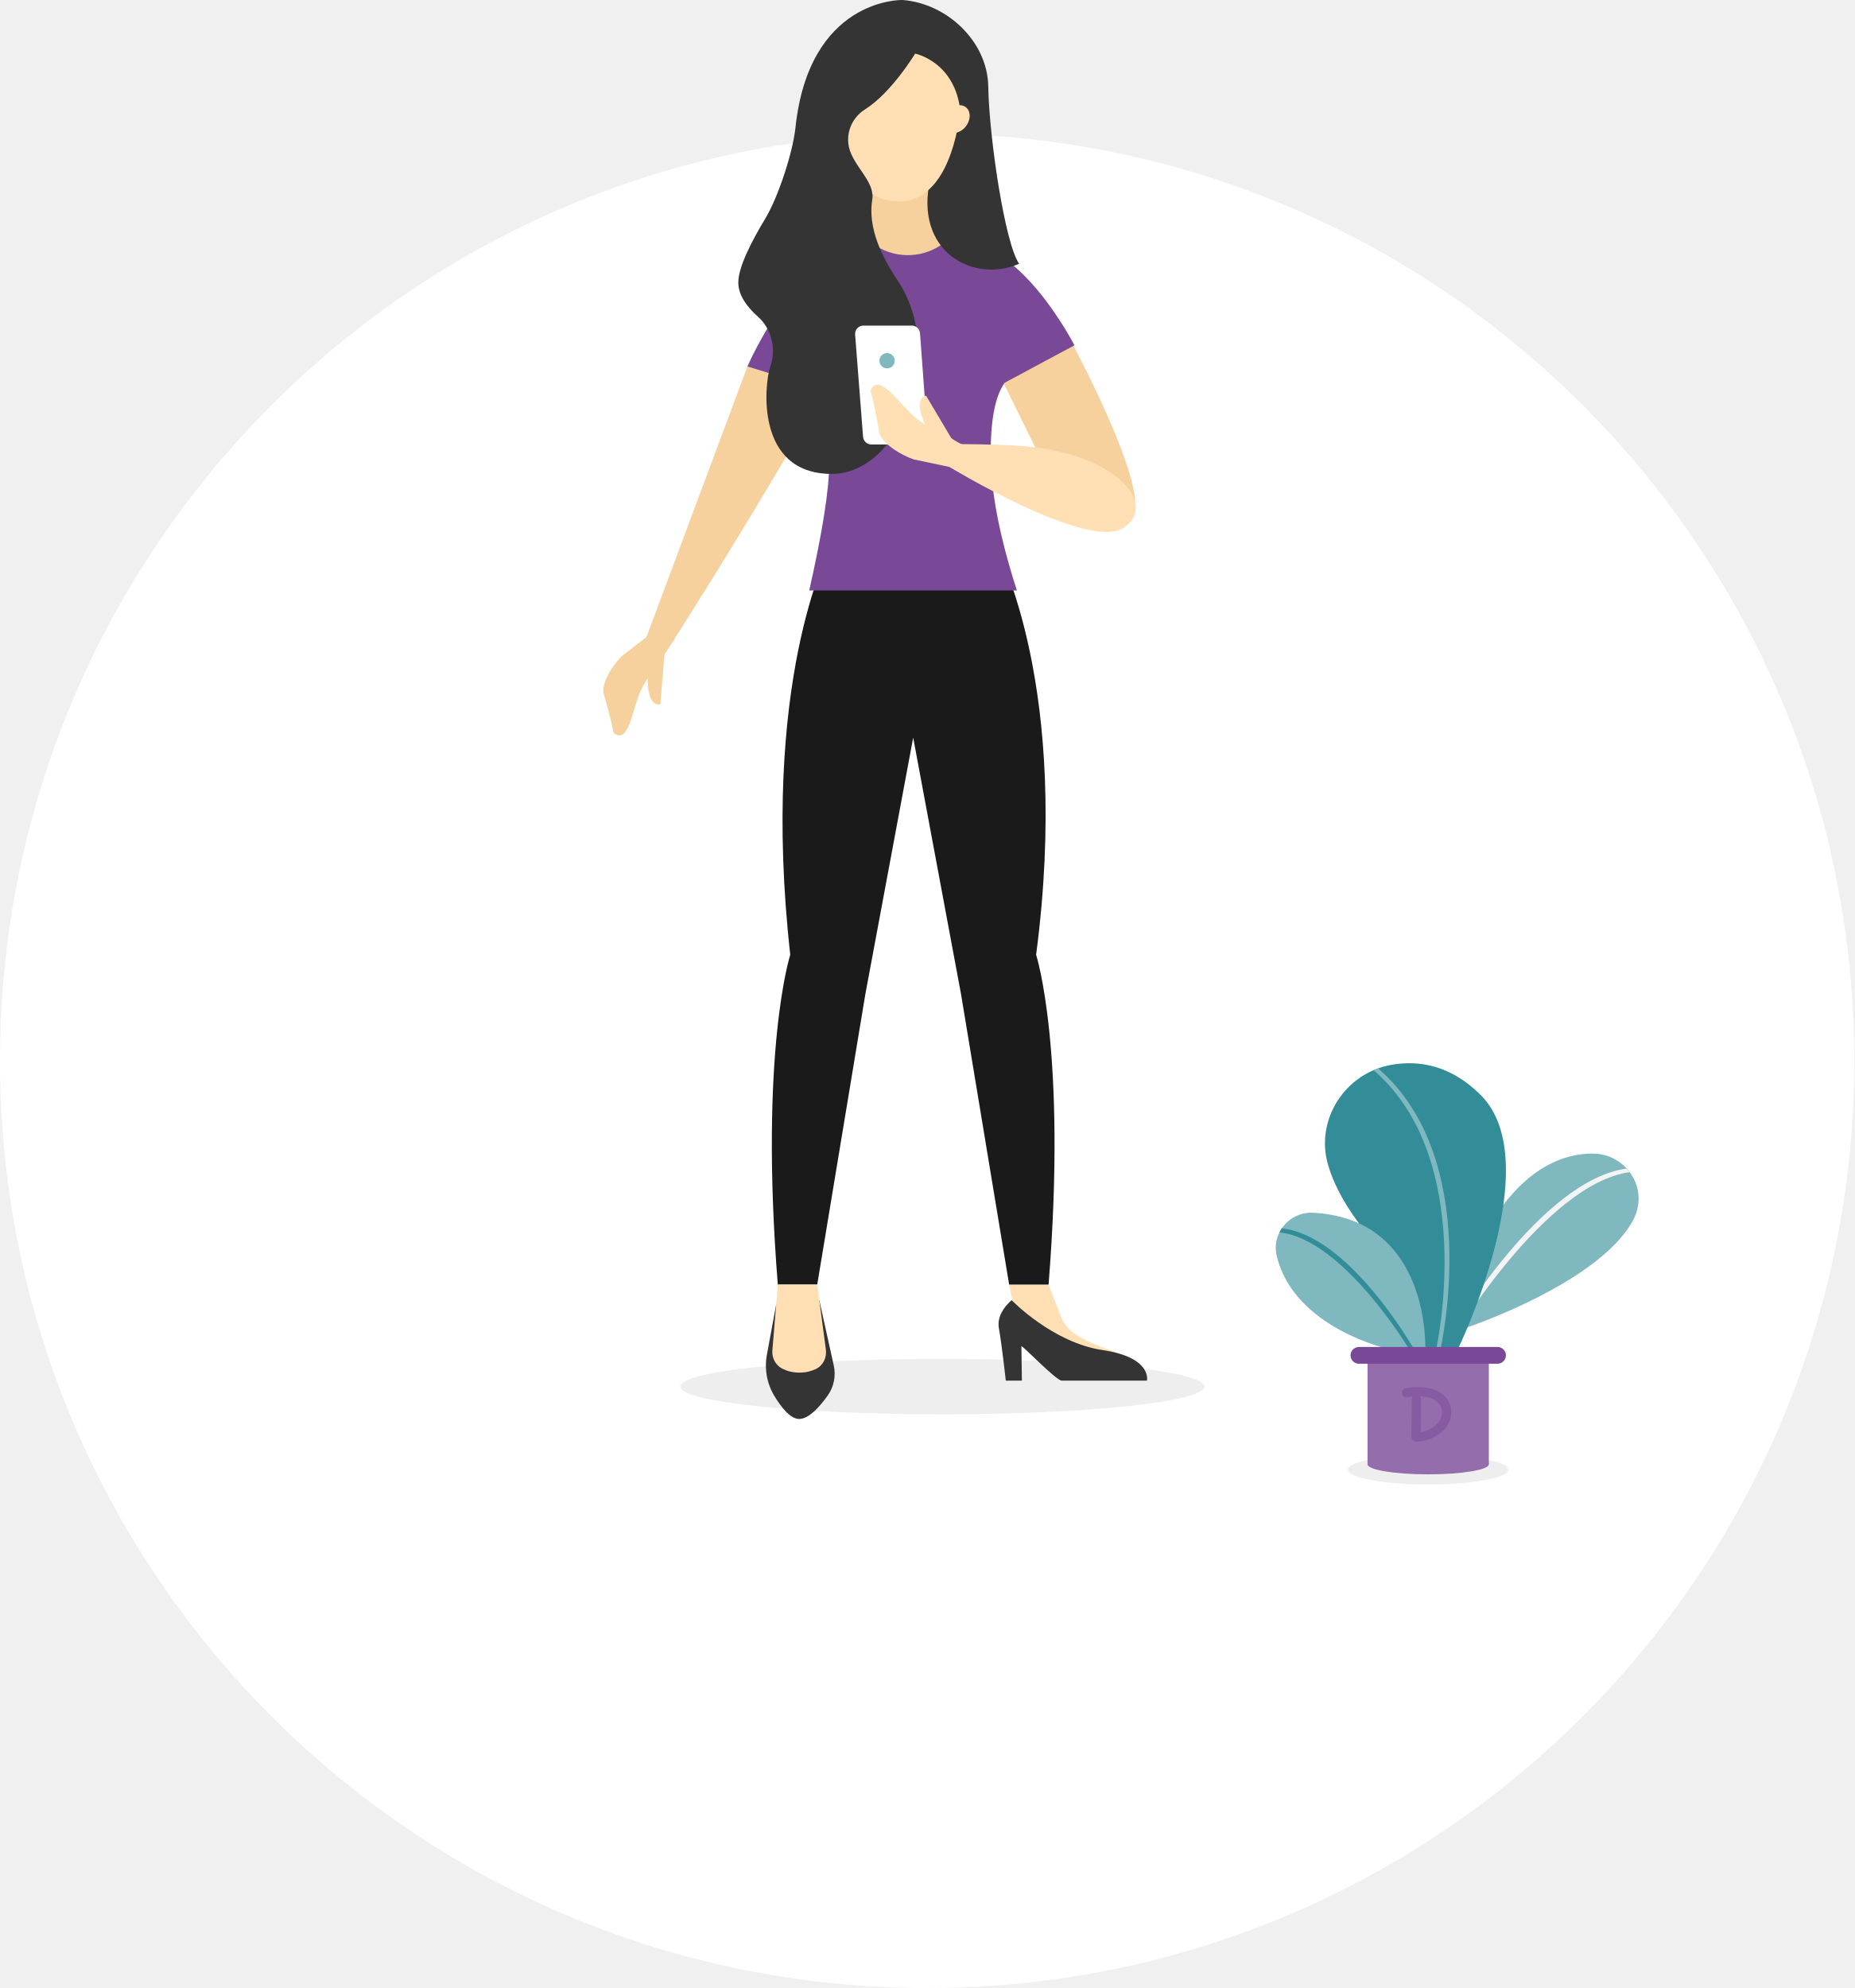
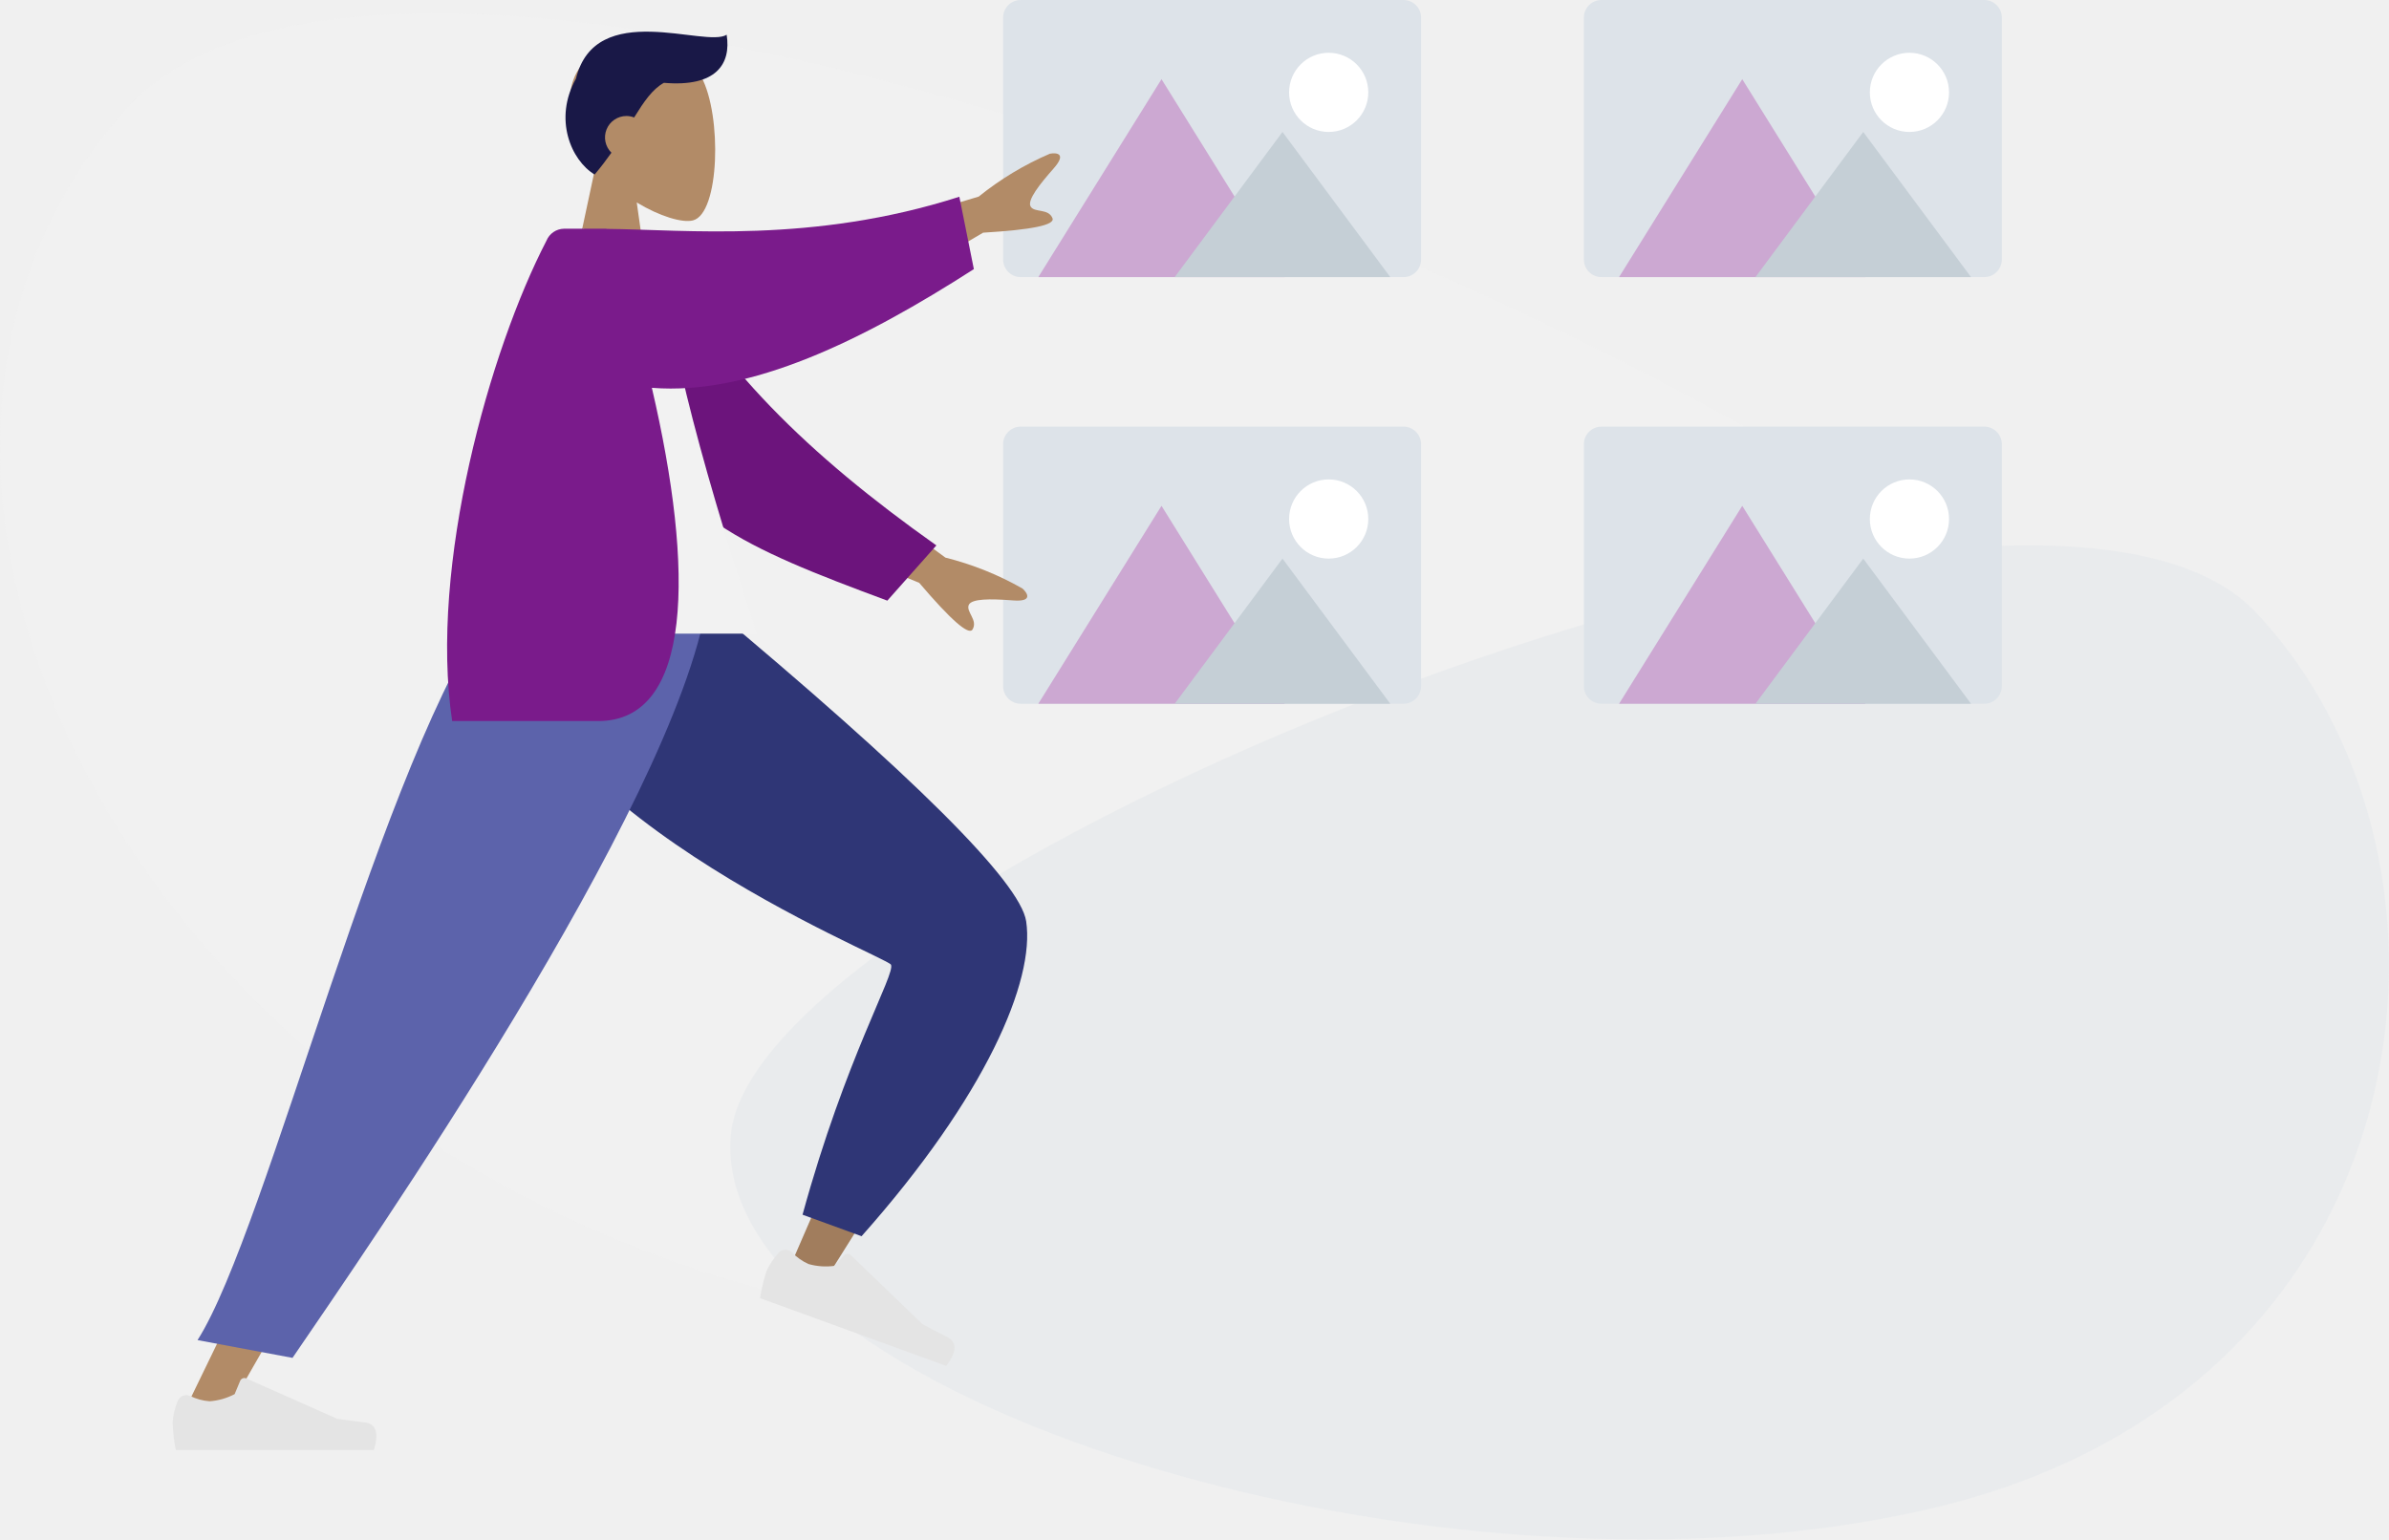
- <svg xmlns="http://www.w3.org/2000/svg" width="375px" height="402px" viewBox="0 0 375 402" version="1.1">
-   <g id="Screens-←" stroke="none" stroke-width="1" fill="none" fill-rule="evenodd">
-     <g id="Empty-states" transform="translate(-1018, -623)">
-       <g id="Group-72">
-         <g id="Placeholder4" transform="translate(1018, 623)">
-           <g id="Group-71">
-             <circle id="Oval-Copy-2" fill="#FFFFFF" cx="187.5" cy="214.5" r="187.5" />
-             <text id="Start-typing-already-Copy-3" font-family="OpenSans-SemiBold, Open Sans" font-size="18" font-weight="500" line-spacing="20" letter-spacing="-0.3" fill="#972C86">
-               <tspan x="103" y="331" />
-             </text>
-             <text id="Driff-isn’t-filling-Copy-3" font-family="Helvetica" font-size="14" font-weight="normal" line-spacing="24" letter-spacing="-0.087" fill="#999999">
-               <tspan x="127.258" y="347" />
-             </text>
-             <path d="M243.563,280.382 C243.563,283.483 219.835,285.996 190.563,285.996 C161.292,285.996 137.563,283.483 137.563,280.382 C137.563,277.282 161.292,274.769 190.563,274.769 C219.835,274.769 243.563,277.282 243.563,280.382" id="Fill-1-Copy" fill="#DEDEDE" opacity="0.5" />
-             <path d="M212.058,259.756 L214.393,265.833 C214.967,267.502 216.086,268.919 217.573,269.871 C219.216,270.922 221.788,272.225 225.614,273.357 C220.934,277.353 213.486,273.344 209.225,270.393 C207.148,268.955 205.679,266.809 205.061,264.36 L204.085,259.756 L212.058,259.756 Z" id="Fill-11" fill="#FFDFB3" />
-             <path d="M204.593,262.917 C204.593,262.917 201.427,265.406 202.007,268.577 C202.587,271.749 203.409,279.177 203.409,279.177 L206.664,279.177 L206.564,272.249 C206.573,271.796 213.544,279.177 214.725,279.177 L231.949,279.177 C231.949,279.177 233.093,274.504 222.979,273.002 C212.865,271.5 204.593,262.917 204.593,262.917" id="Fill-13" fill="#343434" />
-             <path d="M201.728,111.4 L186.253,111.4 L183.106,111.4 L167.631,111.4 C167.631,111.4 153.67,137.907 159.818,193.065 C159.818,193.065 153.525,212.459 157.301,259.756 L165.273,259.756 L174.998,201.059 L184.679,149.155 L194.36,201.059 L204.085,259.756 L212.058,259.756 C215.834,212.459 209.54,193.065 209.54,193.065 C216.65,138.959 201.728,111.4 201.728,111.4 Z" id="Fill-20" fill="#1A1A1A" />
-             <path d="M217.047,69.828 C217.047,69.828 234.52,102.362 228.232,105.163 C224.04,107.031 218.246,103.137 210.851,93.481 L202.925,77.403 L217.047,69.828 Z" id="Fill-22-Copy" fill="#F7D19D" />
-             <path d="M156.967,263.797 L155.097,273.919 C154.568,276.786 155.079,279.756 156.586,282.251 C157.98,284.561 159.844,286.932 161.621,286.932 C163.612,286.932 165.846,284.375 167.389,282.198 C168.641,280.43 169.083,278.218 168.614,276.103 L165.692,262.917 L156.967,263.797 Z" id="Fill-24" fill="#343434" />
-             <path d="M157.301,259.756 L156.201,273.068 C156.075,274.597 156.852,276.087 158.224,276.774 C159.098,277.213 160.242,277.562 161.67,277.562 C163.042,277.562 164.153,277.239 165.014,276.824 C166.459,276.128 167.232,274.52 167.021,272.93 L165.273,259.756 L157.301,259.756 Z" id="Fill-32" fill="#FFDFB3" />
-             <path d="M151.158,74.101 L130.177,130.307 L134.584,132.016 C134.584,132.016 150.979,106.78 167.388,77.79 C182.792,50.577 151.158,74.101 151.158,74.101" id="Fill-1" fill="#F7D19D" />
-             <path d="M151.158,74.101 C151.158,74.101 161.863,49.178 176.367,49.178 C190.87,49.178 175.024,51.025 193.488,49.178 C206.112,47.916 217.288,69.828 217.288,69.828 L203.166,77.403 C201.202,80.181 200.268,85.216 200.364,92.509 C200.459,99.801 202.221,108.765 205.65,119.4 L163.656,119.4 C166.338,107.494 167.683,98.987 167.692,93.878 C167.701,88.77 167.044,83.671 165.719,78.581 L151.158,74.101 Z" id="Fill-3" fill="#794997" />
-             <path d="M174.334,38.575 L176.366,49.178 L176.449,49.24 C180.493,52.236 185.977,52.392 190.184,49.629 L190.87,49.178 L188.623,37.563 L174.334,38.575 Z" id="Fill-5" fill="#F7D19D" />
-             <path d="M169.506,17.993 C169.506,17.993 168.665,40.714 181.708,40.714 C194.751,40.714 194.751,15.89 194.751,15.89 L183.391,4.529 L169.506,17.993 Z" id="Fill-7" fill="#FFDFB3" />
-             <path d="M185.074,10.841 C185.074,10.841 180.311,18.744 174.952,22.111 C172.353,23.744 171.036,26.756 171.688,29.755 C172.509,33.531 176.99,36.753 176.407,40.308 C175.458,46.091 178.323,51.926 181.581,56.796 C191.506,71.633 182.123,95.832 168.233,95.832 C152.585,95.832 154.619,77.447 155.776,74.153 C157.033,70.573 156.083,66.523 153.247,64.002 C151.185,62.169 149.31,59.774 149.31,57.123 C149.31,53.943 152.131,48.554 154.727,44.269 C157.375,39.899 160.333,30.875 160.873,25.794 C163.616,0.006 181.804,-0.063 182.629,0.006 C191.617,0.754 199.707,8.438 199.859,17.454 C200.037,27.944 203.272,49.414 206.112,53.336 C196.819,57.401 184.697,50.812 188.164,36.083 C188.843,33.199 194.479,25.182 194.228,22.621 C193.232,12.472 185.074,10.841 185.074,10.841" id="Fill-9" fill="#343434" />
-             <path d="M186.529,16.684 C184.849,17.819 183.042,18.787 181.159,19.602 C179.498,22.077 177.42,24.243 175.05,26.073 C176.164,29.583 176.701,33.238 176.566,36.778 C176.536,37.564 176.462,38.331 176.366,39.088 C177.819,40.103 179.576,40.714 181.708,40.714 C190.643,40.714 193.456,29.066 194.343,21.728 C191.433,20.564 188.821,18.814 186.529,16.684" id="Fill-16" fill="#FFDFB3" />
-             <path d="M191.45,26.308 C190.543,25.365 190.72,23.606 191.845,22.378 C192.97,21.15 194.619,20.918 195.527,21.861 C196.434,22.803 196.257,24.563 195.132,25.791 C194.007,27.019 192.358,27.251 191.45,26.308" id="Fill-18" fill="#FFDFB3" />
-             <path d="M227.149,106.772 C219.996,111.4 192.001,94.419 192.001,94.419 L193.489,89.791 C199.84,89.84 204.437,89.99 207.282,90.24 C226.018,91.887 234.302,102.143 227.149,106.772 Z" id="Fill-22" fill="#FFDFB3" />
-             <path d="M133.084,134.986 C132.594,135.277 131.015,136.429 129.423,139.993 C127.996,143.19 127.117,150.746 124.093,148.207 C123.355,144.421 122.014,140.041 122.014,140.041 C121.803,137.717 123.966,134.473 125.729,132.71 L131.862,127.936 C131.862,127.936 135.743,128.679 135.932,128.683 L136.401,129.354 C135.14,130.754 133.81,133.294 133.084,134.986" id="Fill-28" fill="#F7D19D" />
-             <path d="M131.144,135.582 C131.144,135.582 130.935,135.633 130.595,135.803 C130.557,135.3 130.491,134.805 130.408,134.314 C130.952,132.569 131.438,130.807 131.962,129.056 C132.99,129.529 134.436,130.189 134.546,130.219 L133.546,142.425 C133.546,142.425 131.969,142.899 131.314,140.379 C130.66,137.86 131.144,135.582 131.144,135.582" id="Fill-30" fill="#F7D19D" />
-             <path d="M187.578,88.073 L186.062,67.396 C185.997,66.517 185.266,65.837 184.385,65.837 L174.613,65.837 C173.633,65.837 172.86,66.672 172.936,67.649 L174.541,88.326 C174.609,89.202 175.339,89.878 176.218,89.878 L185.9,89.878 C186.878,89.878 187.65,89.048 187.578,88.073" id="Fill-34" fill="#FFFFFF" />
-             <path d="M190.713,87.326 C190.112,87.277 188.077,86.914 184.914,84.266 C182.075,81.89 177.739,75.118 176.042,78.932 C177.095,82.87 177.852,87.654 177.852,87.654 C178.728,89.96 182.287,92.04 184.779,92.898 L192.819,94.591 C192.819,94.591 196.162,92.086 196.34,91.995 L195.711,90.395 C193.864,89.649 192.187,88.597 190.713,87.326" id="Fill-36" fill="#FFDFB3" />
-             <path d="M188.169,87.615 C188.169,87.615 187.947,87.663 187.545,87.659 C187.742,88.155 187.909,88.656 188.057,89.161 C189.383,90.567 190.662,92.016 191.971,93.437 C192.729,92.511 193.796,91.213 193.888,91.134 L187.279,80 C187.279,80 185.561,80.28 186.107,82.978 C186.653,85.675 188.169,87.615 188.169,87.615" id="Fill-38" fill="#FFDFB3" />
-             <path d="M177.849,72.941 C177.849,73.796 178.542,74.489 179.397,74.489 C180.251,74.489 180.944,73.796 180.944,72.941 C180.944,72.086 180.251,71.393 179.397,71.393 C178.542,71.393 177.849,72.086 177.849,72.941" id="Fill-40" fill="#7FB8BF" />
-             <path d="M305.067,297.184 C305.067,298.84 297.797,300.184 288.83,300.184 C279.863,300.184 272.593,298.84 272.593,297.184 C272.593,295.527 279.863,294.184 288.83,294.184 C297.797,294.184 305.067,295.527 305.067,297.184" id="Fill-1" fill="#DEDEDE" opacity="0.5" />
-             <path d="M295.931,268.699 C295.931,268.699 323.396,259.648 330.299,246.679 C333.624,240.43 328.904,233.132 321.827,233.269 C301.134,233.674 293.515,266.539 293.515,266.539 L295.931,268.699 Z" id="Fill-4" fill="#7FB8BF" />
-             <path d="M293.881,270.52 L293.151,270.089 C293.908,268.805 311.625,238.651 328.977,236.291 L329.582,237.024 C312.636,239.328 294.065,270.209 293.881,270.52" id="Fill-6" fill="#F4F4F4" />
-             <path d="M274.841,247.395 C271.549,242.996 269.636,239.083 268.617,235.69 C265.852,226.483 272.019,216.913 281.496,215.301 C286.814,214.396 293.373,215.271 299.543,221.527 C313.103,235.275 294.835,272.808 294.835,272.808 L288.243,272.808 C288.243,272.808 287.994,264.977 274.841,247.395" id="Fill-8" fill="#338D99" />
-             <path d="M280.898,272.808 C280.898,272.808 261.676,268.619 258.189,253.912 C257.105,249.336 260.84,244.996 265.535,245.236 C289.339,246.449 288.243,272.808 288.243,272.808 L280.898,272.808 Z" id="Fill-10" fill="#7FB8BF" />
-             <path d="M291.292,272.904 L290.467,272.712 C290.555,272.333 298.823,234.516 277.781,216.399 L278.693,216.038 C300.125,234.491 291.381,272.52 291.292,272.904" id="Fill-12" fill="#7FB8BF" />
-             <path d="M285.1,273.022 C284.967,272.796 271.619,250.528 258.742,249.204 L259.219,248.392 C272.524,249.76 285.285,271.661 285.831,272.593 L285.1,273.022 Z" id="Fill-14" fill="#338D99" />
-             <polygon id="Fill-16" fill="#946DAC" points="276.566 296.106 301.094 296.106 301.094 272.808 276.566 272.808" />
-             <path d="M302.856,275.766 L274.82,275.766 C273.887,275.766 273.125,275.003 273.125,274.072 C273.125,273.139 273.887,272.376 274.82,272.376 L302.856,272.376 C303.788,272.376 304.551,273.139 304.551,274.072 C304.551,275.003 303.788,275.766 302.856,275.766" id="Fill-18" fill="#794997" />
-             <path d="M301.094,296.102 C301.094,297.223 295.603,298.132 288.83,298.132 C282.056,298.132 276.566,297.223 276.566,296.102 C276.566,294.981 282.056,294.072 288.83,294.072 C295.603,294.072 301.094,294.981 301.094,296.102" id="Fill-19" fill="#946DAC" />
-             <path d="M285.609,281.05 C285.177,281.085 284.747,281.138 284.318,281.201 C284.085,281.234 283.956,281.517 284.013,281.717 C284.082,281.957 284.316,282.044 284.55,282.011 C285.842,281.823 287.198,281.743 288.49,281.979 C288.939,282.06 289.453,282.199 289.829,282.359 C290.022,282.441 290.209,282.534 290.39,282.638 C290.458,282.677 291.429,283.318 291.906,284.298 C292.019,284.53 292.068,284.785 292.112,285.039 C292.115,285.061 292.127,285.147 292.129,285.173 C292.134,285.235 292.138,285.297 292.14,285.36 C292.145,285.543 292.133,285.727 292.113,285.91 C291.925,287.677 290.621,288.916 289.008,289.605 C288.886,289.657 288.72,289.721 288.535,289.784 C288.365,289.841 288.194,289.894 288.02,289.941 C287.722,290.021 287.421,290.081 287.116,290.128 C287.115,290.128 287.115,290.128 287.114,290.129 C287.084,290.132 287.053,290.136 287.023,290.139 C286.965,290.145 286.906,290.15 286.848,290.153 C286.828,290.154 286.809,290.154 286.789,290.155 C286.794,289.979 286.791,289.802 286.795,289.629 C286.81,289.116 286.823,288.603 286.835,288.089 C286.866,286.713 286.886,285.337 286.883,283.961 C286.882,283.612 286.879,283.262 286.874,282.913 C286.867,282.373 285.995,282.372 286.002,282.913 C286.036,285.39 285.973,287.867 285.903,290.343 C285.895,290.618 285.967,290.861 286.27,290.953 C286.448,291.008 286.652,291.004 286.836,290.994 C287.506,290.956 288.176,290.798 288.806,290.58 C290.64,289.946 292.28,288.689 292.816,286.817 C293.237,285.346 292.945,283.81 291.841,282.686 C290.279,281.096 287.744,280.876 285.609,281.05 Z" id="Fill-3" stroke="#794997" fill="#794997" opacity="0.5" />
-           </g>
-           <g id="Group-64" transform="translate(122, 0)" />
-           <g id="Group-59" transform="translate(258, 215)" />
+ <svg xmlns="http://www.w3.org/2000/svg" width="543" height="350" viewBox="0 0 543 350">
+   <g transform="translate(-328 -277)">
+     <g transform="translate(328 280)" opacity="0.346">
+       <path d="M.218-189.873C7.506-105.008,398.558,58.791,471.155-21.592s2.8-231.24-149.333-269.871S-7.07-274.738.218-189.873Z" transform="translate(500) rotate(180)" fill="#f2f2f2" fill-rule="evenodd" />
+       <path d="M166.125,255C171.49,195.106,459.341,79.51,512.779,136.238S552.692,312.285,440.7,339.547,160.76,314.887,166.125,255Z" fill="#dde3e9" fill-rule="evenodd" />
+     </g>
+     <g transform="translate(556 277)">
+       <path d="M48.007,51.986c0,.01-.008.02-.014.032.006-.01.014-.05.014-.032" fill="#c5cfd6" fill-rule="evenodd" />
+       <path d="M48,52a.087.087,0,0,0,0,.01c0-.01.018-.04,0-.01" fill="#c5cfd6" fill-rule="evenodd" />
+       <path d="M48.067,51.832c-.014.04-.032.078-.048.118.008-.02.016-.036.024-.056-.208.52-.076.182.024-.062" fill="#c5cfd6" fill-rule="evenodd" />
+       <path d="M48.022,51.953,48,52.009c-.058.112.024-.056.024-.056" fill="#c5cfd6" fill-rule="evenodd" />
+       <path d="M48,52h0v0Z" fill="#c5cfd6" fill-rule="evenodd" />
+       <path d="M48,52s0,0,0,0,0,0,0,0" fill="#c5cfd6" fill-rule="evenodd" />
+       <path d="M47.99,52.016c-.012.024.056-.092,0,0" fill="#c5cfd6" fill-rule="evenodd" />
+       <path d="M48,52l0,0s0,0,0,0" fill="#c5cfd6" fill-rule="evenodd" />
+       <rect width="95" height="63" rx="4" fill="#dde3e9" />
+       <g transform="translate(8 18)">
+         <path d="M28,0,0,45H56Z" fill="#cca8d2" fill-rule="evenodd" />
+         <path d="M55.5,12,31,45H80Z" fill="#c5cfd6" fill-rule="evenodd" />
+       </g>
+       <circle cx="9" cy="9" r="9" transform="translate(65 12)" fill="#fff" />
+     </g>
+     <g transform="translate(688 277)">
+       <path d="M48.007,51.986c0,.01-.008.02-.014.032.006-.01.014-.05.014-.032" fill="#c5cfd6" fill-rule="evenodd" />
+       <path d="M48,52a.087.087,0,0,0,0,.01c0-.01.018-.04,0-.01" fill="#c5cfd6" fill-rule="evenodd" />
+       <path d="M48.067,51.832c-.014.04-.032.078-.048.118.008-.02.016-.036.024-.056-.208.52-.076.182.024-.062" fill="#c5cfd6" fill-rule="evenodd" />
+       <path d="M48.022,51.953,48,52.009c-.058.112.024-.056.024-.056" fill="#c5cfd6" fill-rule="evenodd" />
+       <path d="M48,52h0v0Z" fill="#c5cfd6" fill-rule="evenodd" />
+       <path d="M48,52s0,0,0,0,0,0,0,0" fill="#c5cfd6" fill-rule="evenodd" />
+       <path d="M47.99,52.016c-.012.024.056-.092,0,0" fill="#c5cfd6" fill-rule="evenodd" />
+       <path d="M48,52l0,0s0,0,0,0" fill="#c5cfd6" fill-rule="evenodd" />
+       <rect width="95" height="63" rx="4" fill="#dde3e9" />
+       <g transform="translate(8 18)">
+         <path d="M28,0,0,45H56Z" fill="#cca8d2" fill-rule="evenodd" />
+         <path d="M55.5,12,31,45H80Z" fill="#c5cfd6" fill-rule="evenodd" />
+       </g>
+       <circle cx="9" cy="9" r="9" transform="translate(65 12)" fill="#fff" />
+     </g>
+     <g transform="translate(688 374)">
+       <path d="M48.007,51.986c0,.01-.008.02-.014.032.006-.01.014-.05.014-.032" fill="#c5cfd6" fill-rule="evenodd" />
+       <path d="M48,52a.087.087,0,0,0,0,.01c0-.01.018-.04,0-.01" fill="#c5cfd6" fill-rule="evenodd" />
+       <path d="M48.067,51.832c-.014.04-.032.078-.048.118.008-.02.016-.036.024-.056-.208.52-.076.182.024-.062" fill="#c5cfd6" fill-rule="evenodd" />
+       <path d="M48.022,51.953,48,52.009c-.058.112.024-.056.024-.056" fill="#c5cfd6" fill-rule="evenodd" />
+       <path d="M48,52h0v0Z" fill="#c5cfd6" fill-rule="evenodd" />
+       <path d="M48,52s0,0,0,0,0,0,0,0" fill="#c5cfd6" fill-rule="evenodd" />
+       <path d="M47.99,52.016c-.012.024.056-.092,0,0" fill="#c5cfd6" fill-rule="evenodd" />
+       <path d="M48,52l0,0s0,0,0,0" fill="#c5cfd6" fill-rule="evenodd" />
+       <rect width="95" height="63" rx="4" fill="#dde3e9" />
+       <g transform="translate(8 18)">
+         <path d="M28,0,0,45H56Z" fill="#cca8d2" fill-rule="evenodd" />
+         <path d="M55.5,12,31,45H80Z" fill="#c5cfd6" fill-rule="evenodd" />
+       </g>
+       <circle cx="9" cy="9" r="9" transform="translate(65 12)" fill="#fff" />
+     </g>
+     <g transform="translate(556 374)">
+       <path d="M48.007,51.986c0,.01-.008.02-.014.032.006-.01.014-.05.014-.032" fill="#c5cfd6" fill-rule="evenodd" />
+       <path d="M48,52a.087.087,0,0,0,0,.01c0-.01.018-.04,0-.01" fill="#c5cfd6" fill-rule="evenodd" />
+       <path d="M48.067,51.832c-.014.04-.032.078-.048.118.008-.02.016-.036.024-.056-.208.52-.076.182.024-.062" fill="#c5cfd6" fill-rule="evenodd" />
+       <path d="M48.022,51.953,48,52.009c-.058.112.024-.056.024-.056" fill="#c5cfd6" fill-rule="evenodd" />
+       <path d="M48,52h0v0Z" fill="#c5cfd6" fill-rule="evenodd" />
+       <path d="M48,52s0,0,0,0,0,0,0,0" fill="#c5cfd6" fill-rule="evenodd" />
+       <path d="M47.99,52.016c-.012.024.056-.092,0,0" fill="#c5cfd6" fill-rule="evenodd" />
+       <path d="M48,52l0,0s0,0,0,0" fill="#c5cfd6" fill-rule="evenodd" />
+       <rect width="95" height="63" rx="4" fill="#dde3e9" />
+       <g transform="translate(8 18)">
+         <path d="M28,0,0,45H56Z" fill="#cca8d2" fill-rule="evenodd" />
+         <path d="M55.5,12,31,45H80Z" fill="#c5cfd6" fill-rule="evenodd" />
+       </g>
+       <circle cx="9" cy="9" r="9" transform="translate(65 12)" fill="#fff" />
+     </g>
+     <g transform="translate(347 262)">
+       <g transform="translate(66)">
+         <g transform="translate(43.625 25.145)">
+           <path d="M30.815,7.409C35.5,16.17,34.94,38.394,28.89,39.96c-2.413.624-7.553-.905-12.785-4.071l3.284,23.325H0L6.674,27.976C2.952,23.589.433,18.212.854,12.188,2.067-5.171,26.134-1.352,30.815,7.409Z" fill="#b28b67" fill-rule="evenodd" />
        </g>
+         <path d="M45.914,32.888C50.335,14.65,75.35,25.973,80.163,22.9c1.052,6.621-2.341,11.96-14.271,10.929-2.633,1.476-4.506,4.246-6.761,7.879a4.8,4.8,0,0,0-1.772-.336,4.871,4.871,0,0,0-3.387,8.348c-1.121,1.588-2.378,3.249-3.819,4.963-5.37-3.235-9.365-12.656-4.256-21.758Z" fill="#191847" fill-rule="evenodd" />
+       </g>
+       <g transform="translate(0 152)">
+         <path d="M167.879-7.871c-15.458,12.606-9.49,123.24-10.521,124.632q-.688.928-73.526,15.746l2.1,8.564q85.212-4.167,90.174-10.492,7.1-9.056,17.5-101.336Z" transform="matrix(0.574, -0.819, 0.819, 0.574, 4.598, 142.033)" fill="#b28b67" fill-rule="evenodd" />
+         <path d="M167.879-7.871c-15.458,12.606-9.49,123.24-10.521,124.632q-.688.928-73.526,15.746l2.1,8.564q85.212-4.167,90.174-10.492,7.1-9.056,17.5-101.336Z" transform="matrix(0.574, -0.819, 0.819, 0.574, 4.598, 142.033)" fill="rgba(0,0,0,0.1)" fill-rule="evenodd" />
+         <path d="M92.028,123.5l3.7,13.793c42.352,4.9,70.264-1.1,80.083-10.448q9.819-9.345,17.545-101.06L165.835-13.524c-36.8,27.766-14.782,118.767-15.722,120.848S126.842,111.035,92.028,123.5Z" transform="matrix(0.574, -0.819, 0.819, 0.574, 9.439, 143.65)" fill="#2f3676" fill-rule="evenodd" />
+         <g transform="matrix(0.94, 0.342, -0.342, 0.94, 163.189, 127.749)">
+           <path d="M1.949,20.7A15.68,15.68,0,0,0,.8,25.511a39.684,39.684,0,0,0,.72,6.273H46.553q1.755-5.775-2.027-6.236t-6.284-.832l-20.7-9.185a1.043,1.043,0,0,0-1.376.53l-.01.024L14.9,19.1h0a14.414,14.414,0,0,1-5.69,1.626A12.059,12.059,0,0,1,4.745,19.5h0A2.086,2.086,0,0,0,2,20.572Q1.972,20.634,1.949,20.7Z" fill="#e4e4e4" fill-rule="evenodd" />
+         </g>
+         <path d="M105.256,0l-41.9,100.419-41.178,84.9H31.9L138.188,0Z" fill="#b28b67" fill-rule="evenodd" />
+         <g transform="translate(19.432 160.861)">
+           <path d="M1.949,20.7A15.68,15.68,0,0,0,.8,25.511a39.684,39.684,0,0,0,.72,6.273H46.553q1.755-5.775-2.027-6.236t-6.284-.832l-20.7-9.185a1.043,1.043,0,0,0-1.376.53l-.01.024L14.9,19.1h0a14.414,14.414,0,0,1-5.69,1.626A12.059,12.059,0,0,1,4.745,19.5h0A2.086,2.086,0,0,0,2,20.572Q1.972,20.634,1.949,20.7Z" fill="#e4e4e4" fill-rule="evenodd" />
+         </g>
+         <path d="M25.9,167.678l21.587,4.042C64.178,147.22,134.032,46.764,141.691,0H93.632C68.056,33.806,41.81,142.773,25.9,167.678Z" fill="#5c63ab" fill-rule="evenodd" />
+       </g>
+       <g transform="translate(18 67)">
+         <path d="M152.091,55.858l25.791,18.916a69.471,69.471,0,0,1,17.532,7.037c1.109,1.009,2.448,3.052-2.149,2.7l-.614-.046c-4.407-.319-8.864-.4-9.47,1.094-.634,1.566,2.148,3.44.866,5.553q-1.282,2.113-12.117-10.6L146.39,69.935Zm50.4-69.569c-3.049,3.455-6.1,7.226-5.231,8.675s4.043.357,4.961,2.651Q203.137-.089,186.452.9L162.624,14.91,154.8,1.89,185.446-7.3a69.441,69.441,0,0,1,16.178-9.75C203.1-17.326,205.538-17.165,202.489-13.71Z" fill="#b28b67" fill-rule="evenodd" />
+         <path d="M102.684,12.647C123.02,34.277,147.827,48.389,181.662,60.9l-7.519,15.013c-34.913-3.278-53.577-5.9-68.2-27.565C102.269,42.913,95.708,24.2,91.777,14.484Z" transform="matrix(0.966, 0.259, -0.259, 0.966, 16.119, -33.877)" fill="#6c147c" fill-rule="evenodd" />
+         <path d="M72.768,92.064h62.257Q113.872,27.626,113.414,3.611c-.016-.816-1.525-2.254-2.192-2.066Q103.9,3.611,95.546,0C80.787,23.709,75.683,52.9,72.768,92.064Z" fill="#f2f2f2" fill-rule="evenodd" />
+         <path d="M181.05-7.268l3.3,16.453C159.109,25.4,133.554,37.956,111.162,36.172c9.724,41.659,9.276,75.763-12.191,75.763h-33.2C60.5,76.545,74.36,27.477,87.206,2.727A4.379,4.379,0,0,1,91.2,0h9.646l.013.038C118.7.184,147.658,3.439,181.05-7.268Z" fill="#7a1b8b" fill-rule="evenodd" />
      </g>
    </g>
  </g>
</svg>
